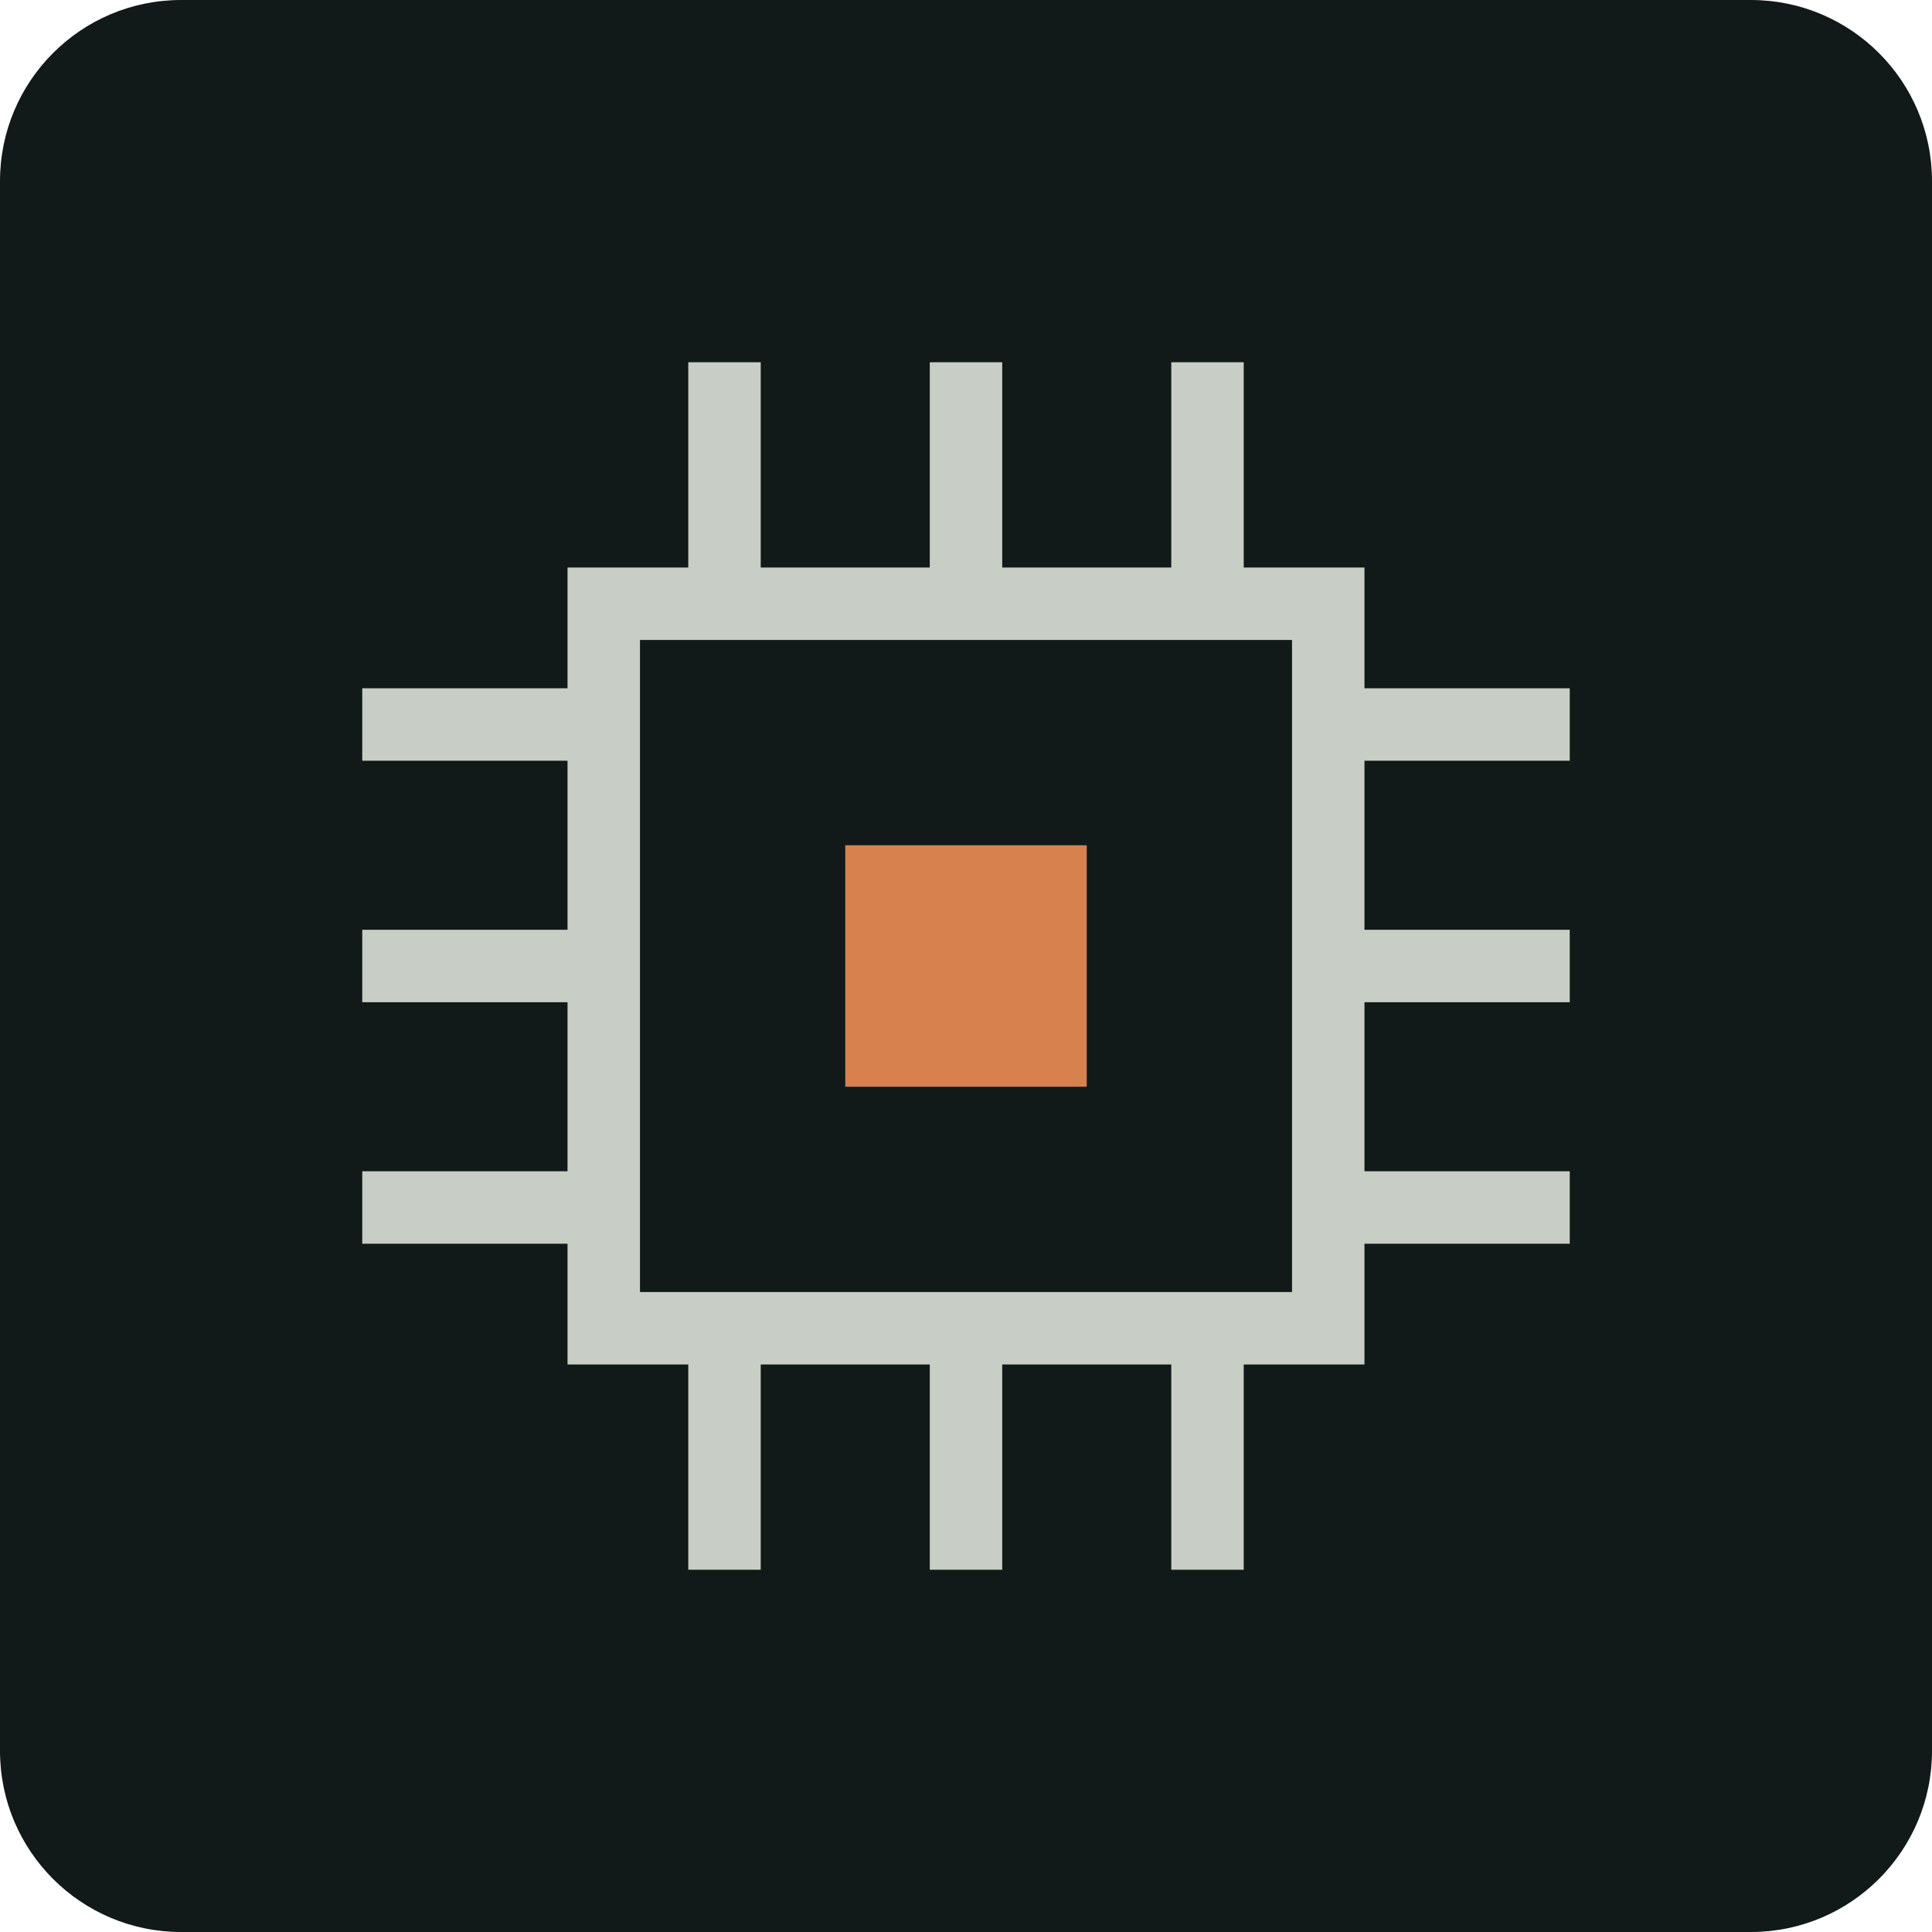
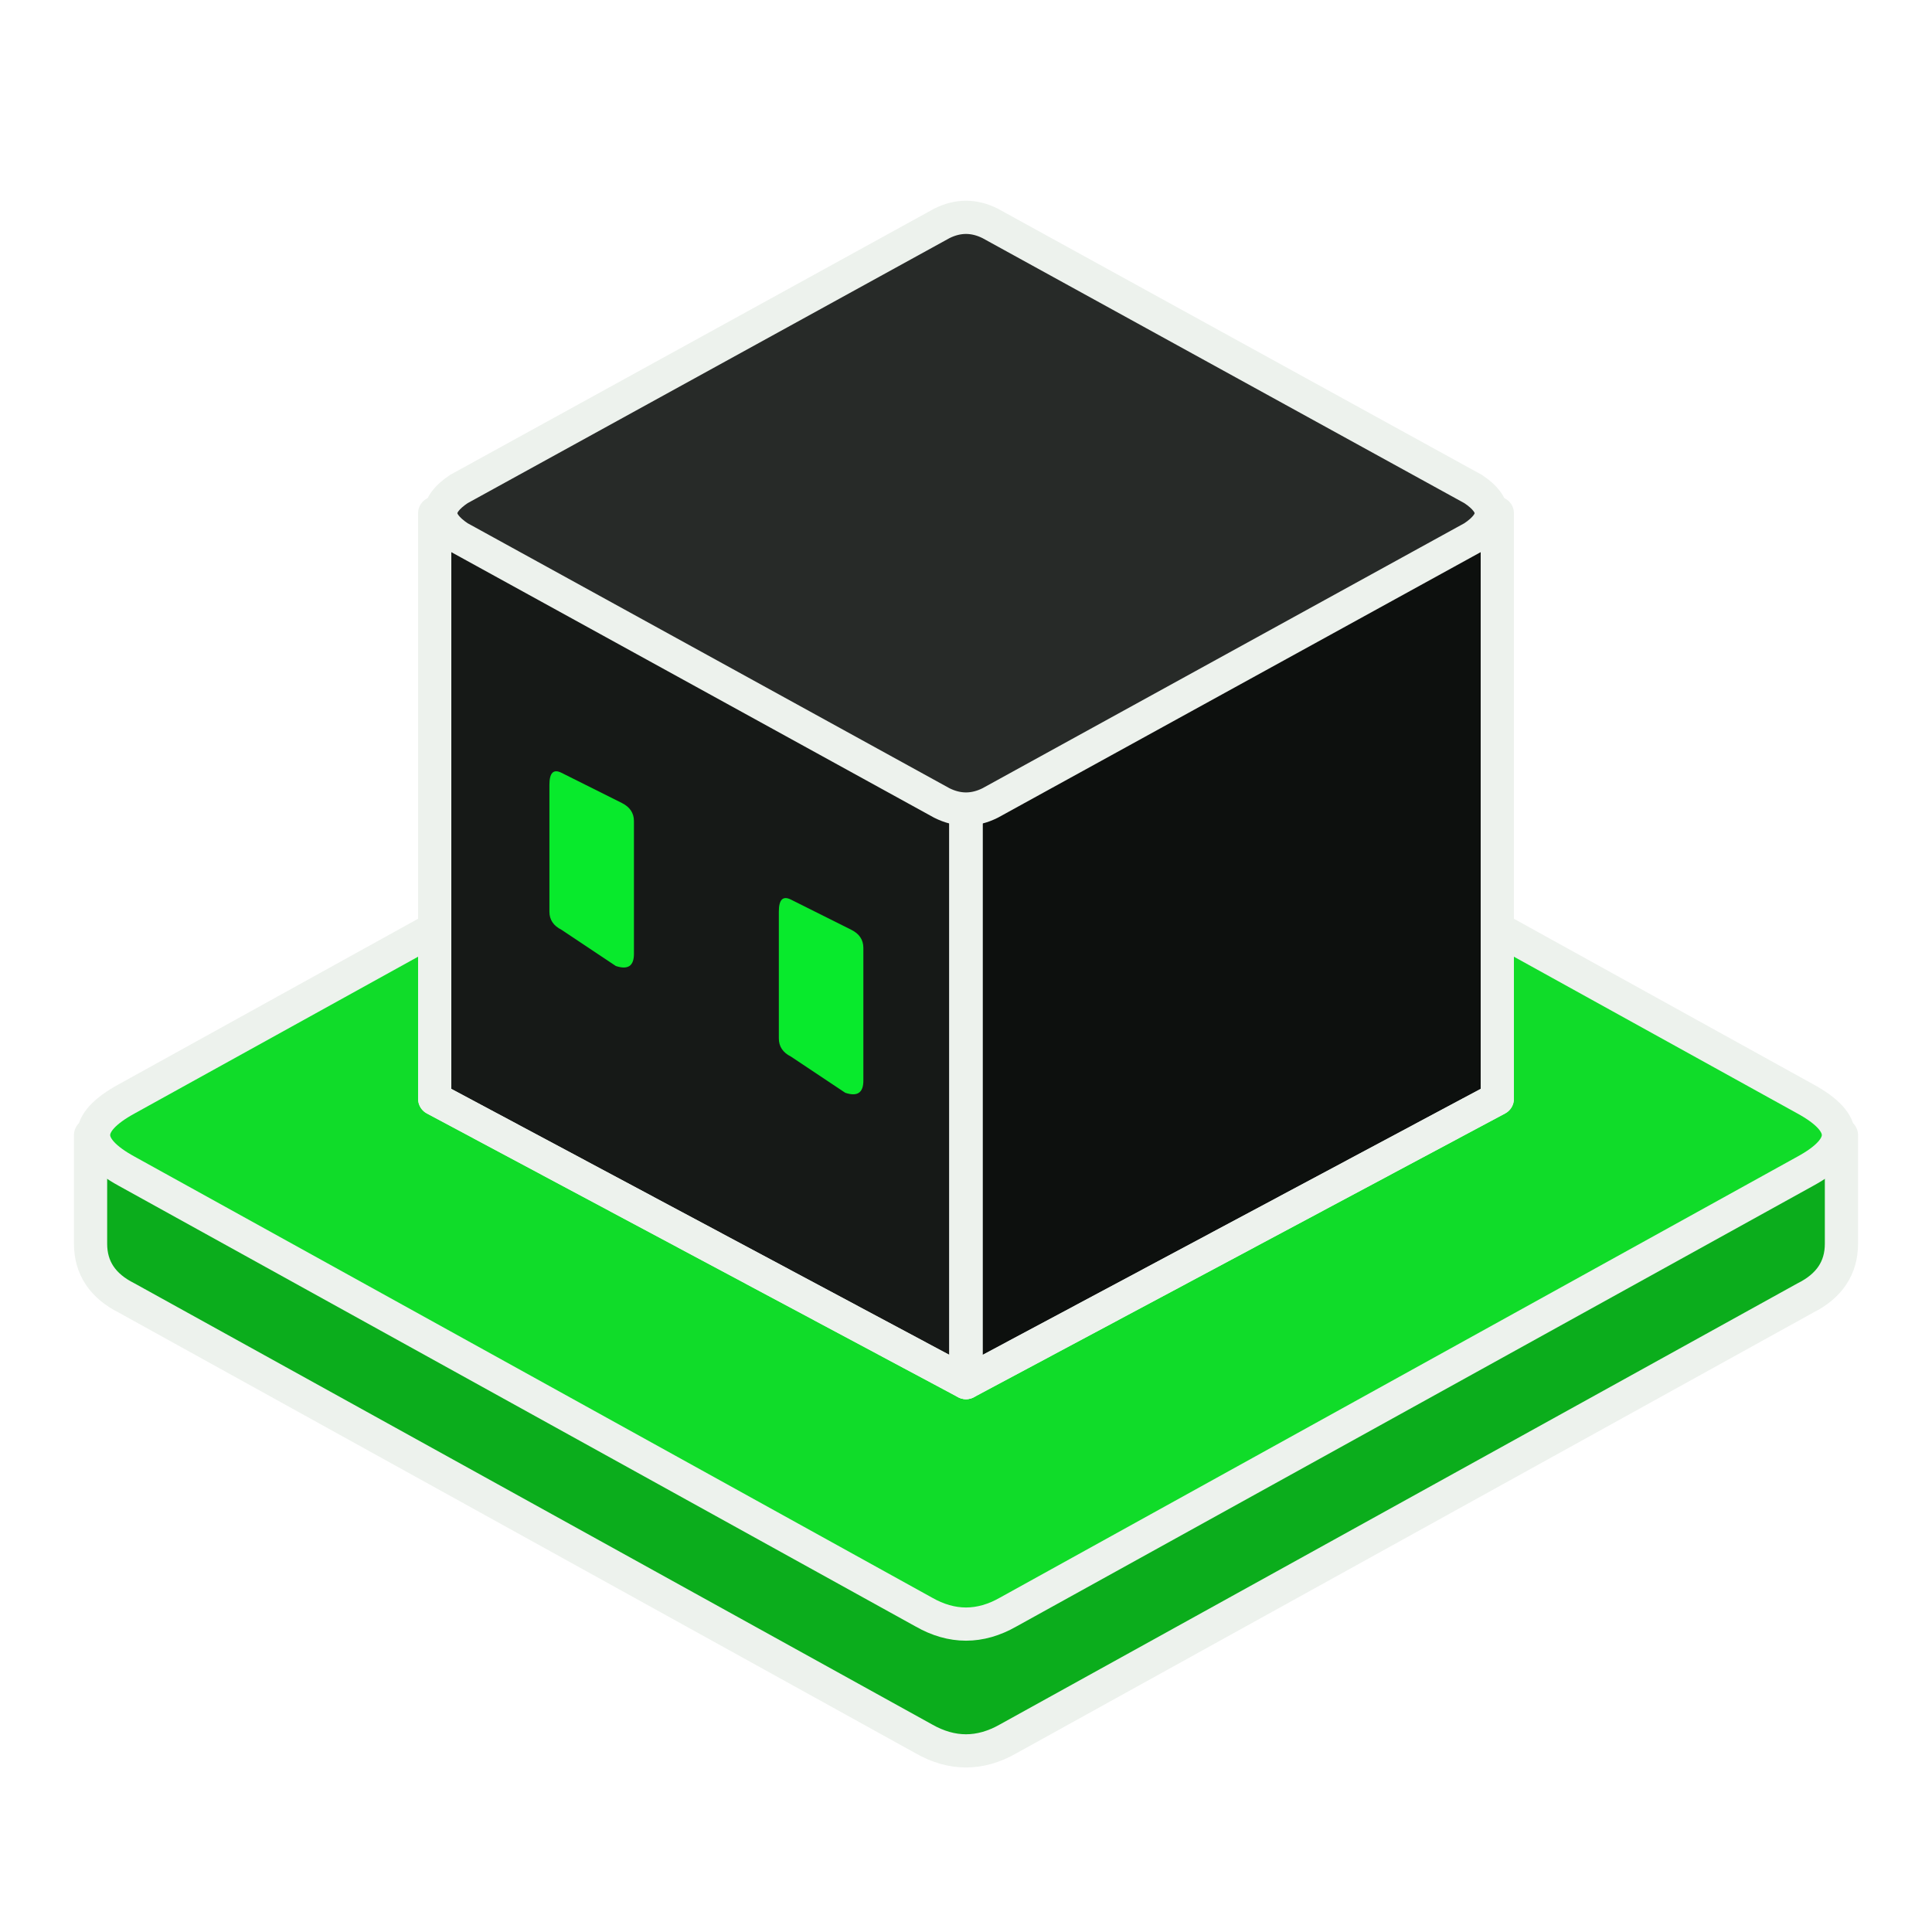
- <svg xmlns="http://www.w3.org/2000/svg" viewBox="0 0 32 32" role="img" aria-label="CIRVYK icon">
-   <rect width="32" height="32" rx="3" fill="#111A18" />
-   <g fill="none" stroke="#C8CEC5" stroke-width="1.2">
-     <path d="M10 10h12v12H10zM6 12h4m-4 4h4m-4 4h4m12-8h4m-4 4h4m-4 4h4M12 6v4m4-4v4m4-4v4m-8 12v4m4-4v4m4-4v4" />
+ <svg xmlns="http://www.w3.org/2000/svg" viewBox="0 0 32 32" role="img" aria-label="CIRVYK cube logo">
+   <g stroke="#edf2ed" stroke-width="0.55" stroke-linecap="round" stroke-linejoin="round">
+     <path fill="#0bad1c" d="m1.5 18.8 14.5 7.9 14.5-7.9v1.8q0 .6-.6.9L16.7 28.8q-.7.4-1.4 0L2.1 21.5q-.6-.3-.6-.9Z" />
+     <path fill="#10dc29" d="m2.1 18.2 13.2-7.3q.7-.4 1.4 0l13.2 7.3q1.1.6 0 1.2l-13.2 7.3q-.7.4-1.4 0L2.1 19.4q-1.1-.6 0-1.2Z" />
+     <path fill="#161917" d="m7.2 8.5 8.8 4.9v9.5l-8.8-4.7Z" />
+     <path fill="#0d100e" d="m16 13.4 8.8-4.9v9.7L16 22.9Z" />
+     <path fill="#272a28" d="m7.6 8.1 8-4.4q.4-.2.8 0l8 4.4q.6.4 0 .8l-8 4.4q-.4.2-.8 0l-8-4.4q-.6-.4 0-.8Z" />
+     <path fill="none" d="M7.2 8.6v9.6l8.8 4.7 8.8-4.7V8.6M16 13.5v9.4" />
  </g>
-   <path d="M14 14h4v4h-4z" fill="#D6814E" />
+   <g fill="#08ea2c">
+     <path d="m9.3 12.8 1 .5q.2.1.2.3v2.2q0 .3-.3.2l-.9-.6q-.2-.1-.2-.3V13q0-.3.2-.2Z" />
+     <path d="m13.1 14.9 1 .5q.2.1.2.3v2.2q0 .3-.3.2l-.9-.6q-.2-.1-.2-.3v-2.1q0-.3.2-.2Z" />
+   </g>
</svg>
